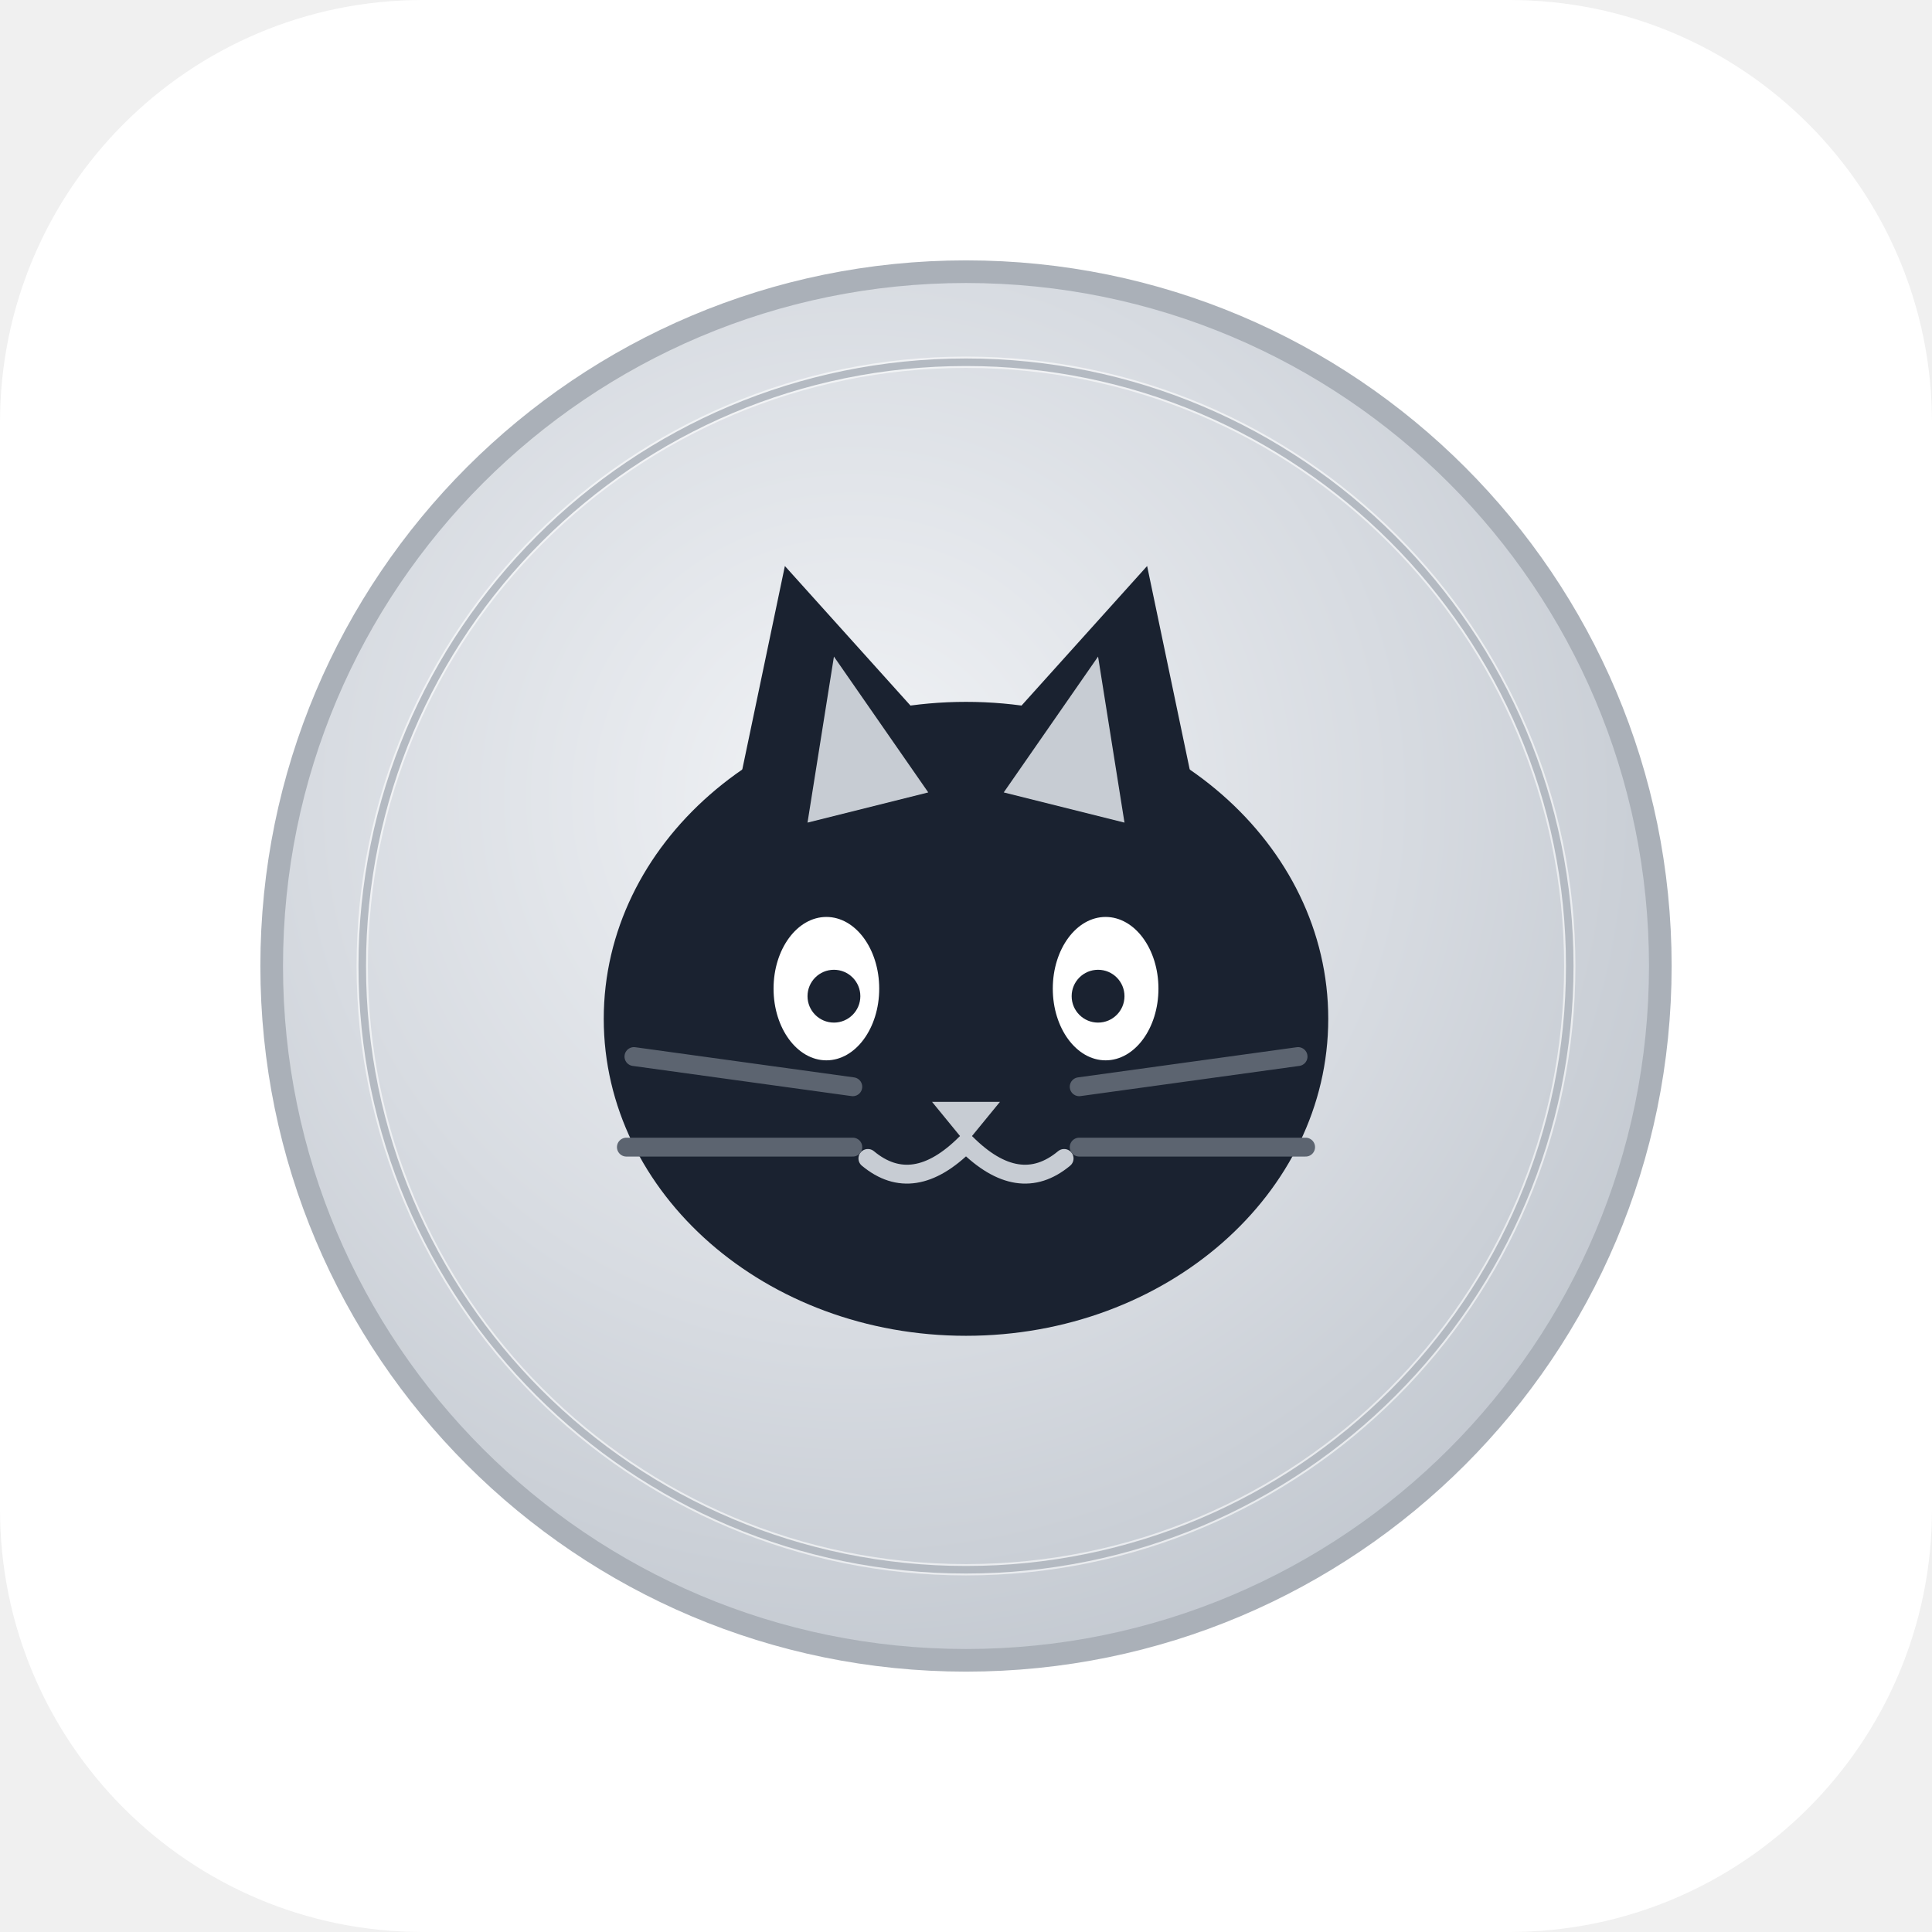
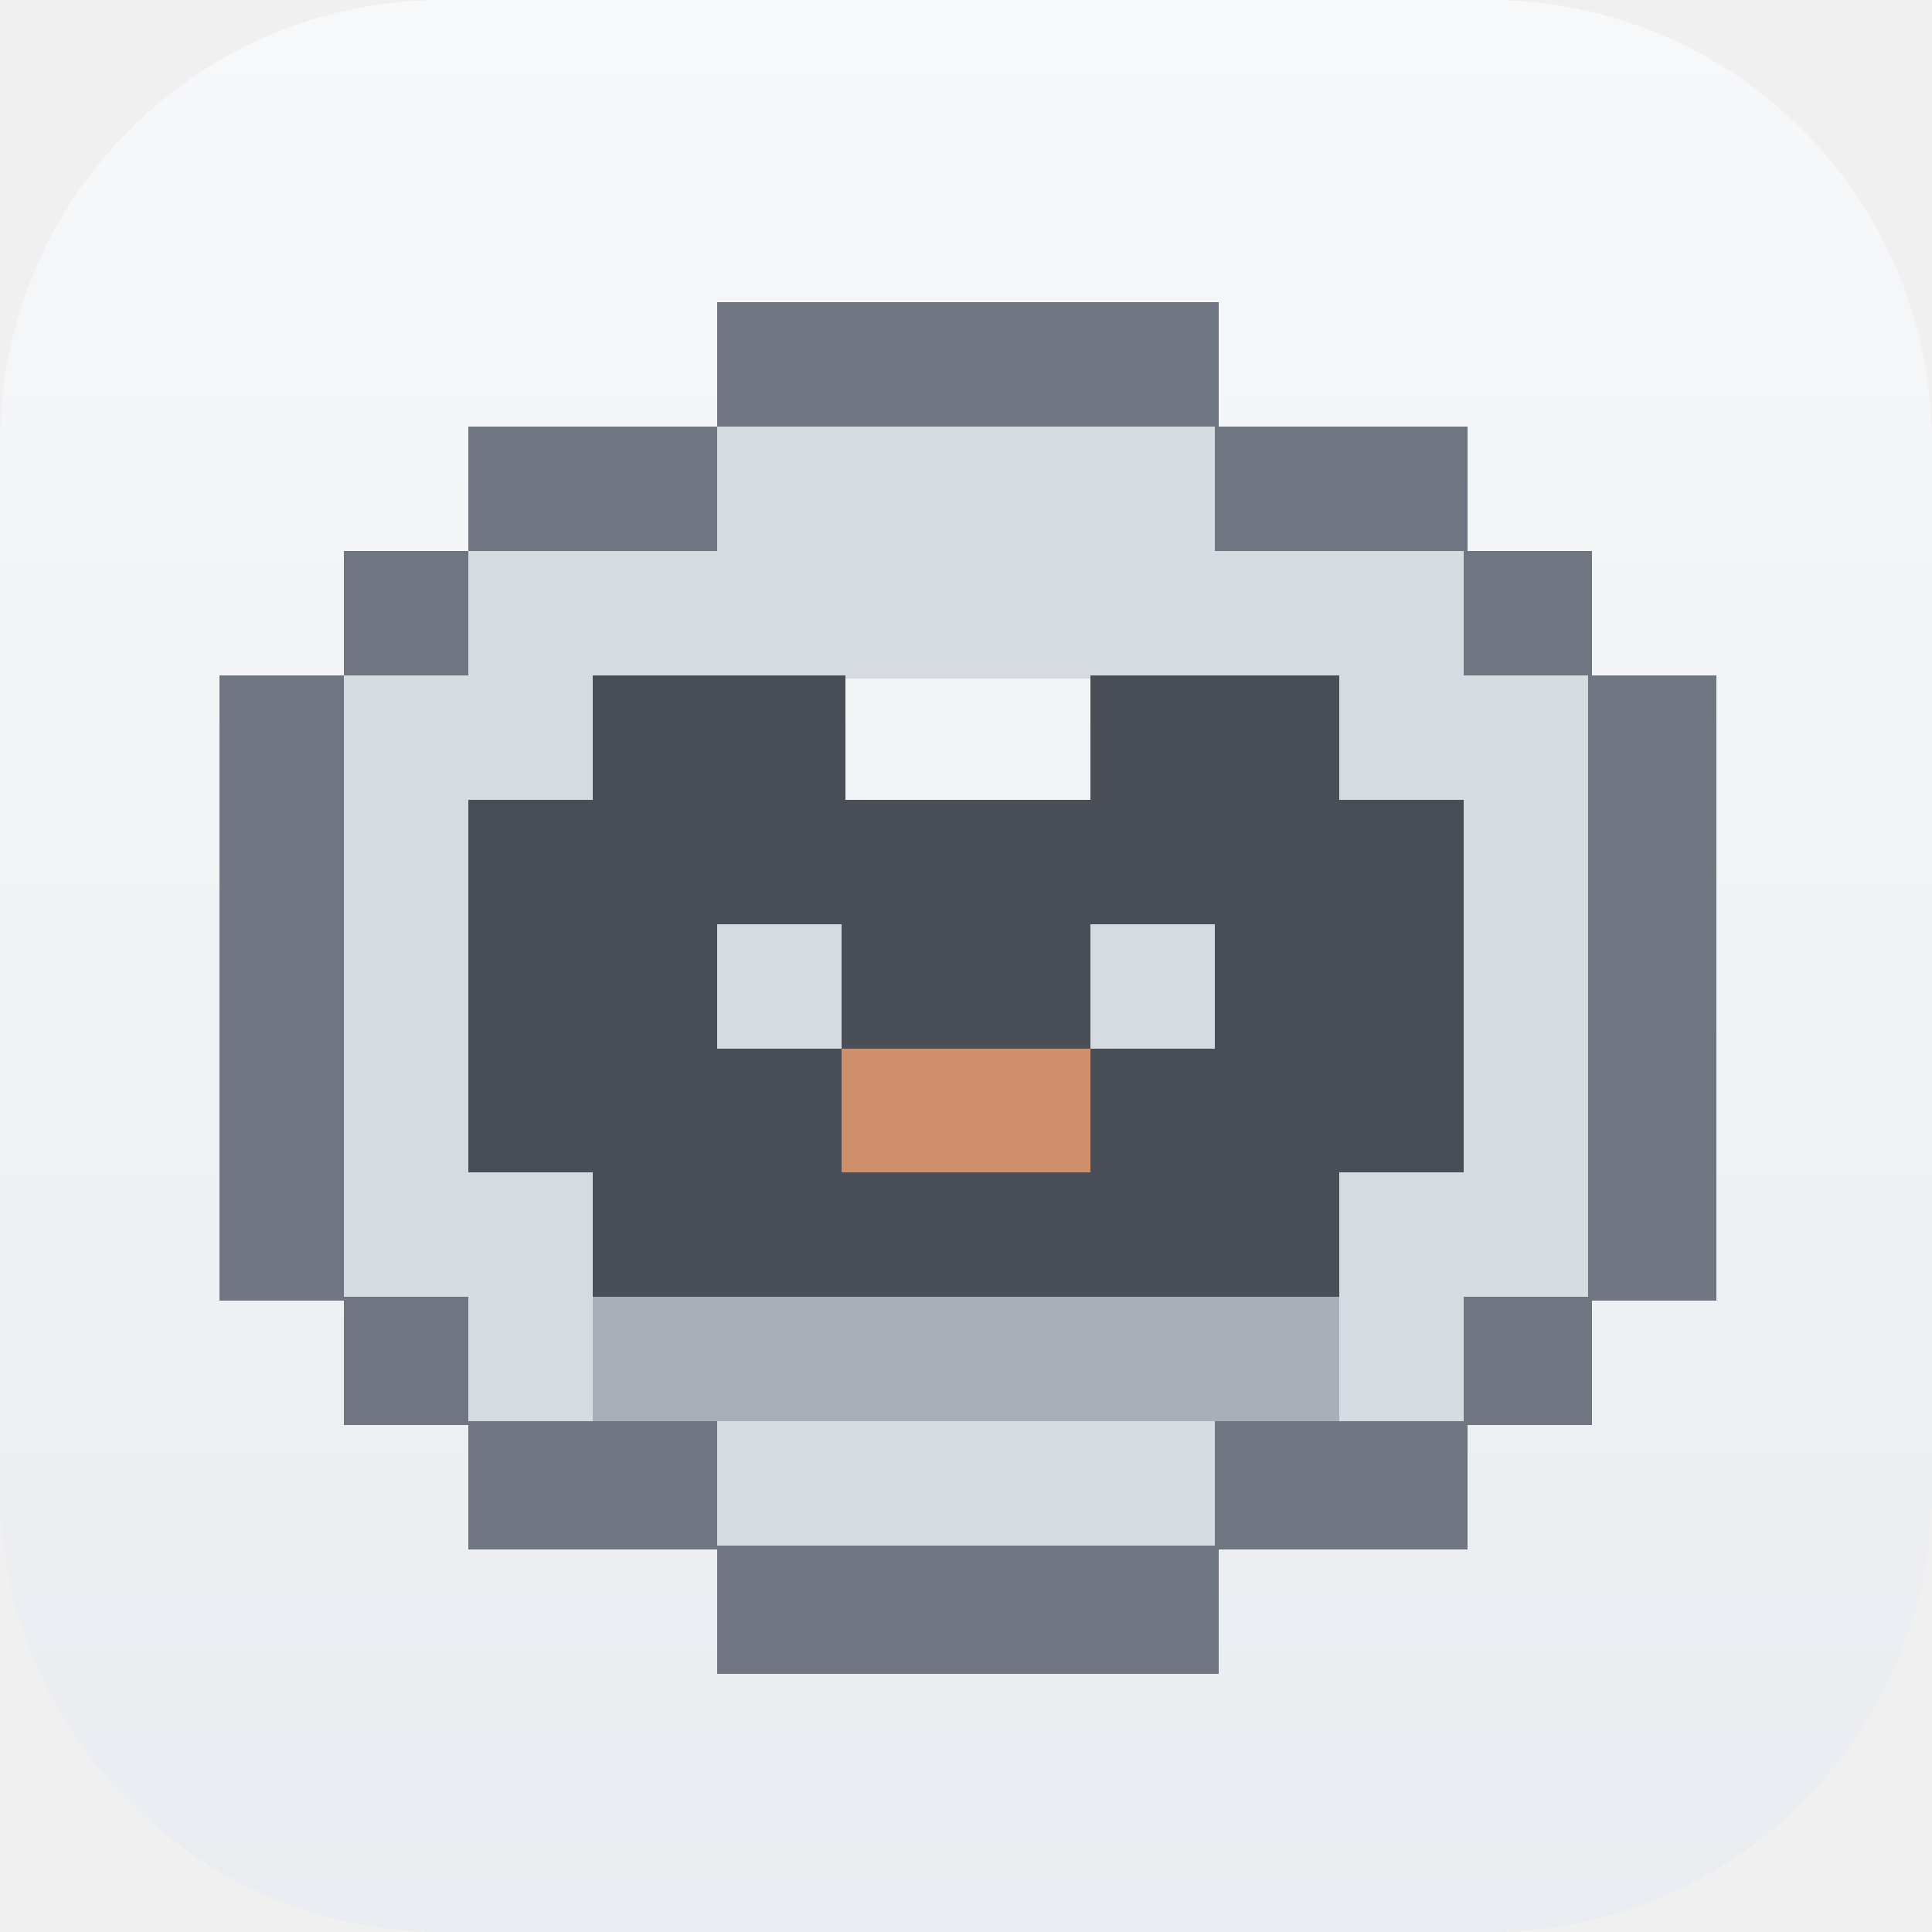
- <svg xmlns="http://www.w3.org/2000/svg" width="512" height="512" viewBox="0 0 512 512">
+ <svg xmlns="http://www.w3.org/2000/svg" viewBox="0 0 48 48" shape-rendering="crispEdges">
  <defs>
-     <radialGradient id="silver" cx="42%" cy="38%" r="70%">
-       <stop offset="0" stop-color="#F1F3F6" />
-       <stop offset="0.55" stop-color="#D7DBE1" />
-       <stop offset="1" stop-color="#BFC5CD" />
-     </radialGradient>
+     <linearGradient id="bg" x1="0" y1="0" x2="0" y2="1">
+       <stop offset="0" stop-color="#F7F8FA" />
+       <stop offset="1" stop-color="#E9ECF0" />
+     </linearGradient>
  </defs>
-   <rect width="512" height="512" rx="112" fill="#FFFFFF" />
-   <circle cx="256" cy="256" r="184" fill="url(#silver)" />
-   <circle cx="256" cy="256" r="184" fill="none" stroke="#AAB0B8" stroke-width="6" />
-   <circle cx="256" cy="256" r="160" fill="none" stroke="#FFFFFF" stroke-width="3" opacity=".6" />
-   <circle cx="256" cy="256" r="160" fill="none" stroke="#B4BAC2" stroke-width="2" />
-   <g fill="#1A2230">
-     <path d="M190 236 L208 150 L262 210 Z" />
-     <path d="M322 236 L304 150 L250 210 Z" />
-     <ellipse cx="256" cy="270" rx="96" ry="84" />
-   </g>
-   <g fill="#C7CCD3">
-     <path d="M214 218 L221 174 L246 210 Z" />
-     <path d="M298 218 L291 174 L266 210 Z" />
-   </g>
-   <g>
-     <ellipse cx="219" cy="262" rx="14" ry="19" fill="#FFFFFF" />
-     <ellipse cx="293" cy="262" rx="14" ry="19" fill="#FFFFFF" />
-     <circle cx="221" cy="264" r="7" fill="#1A2230" />
-     <circle cx="291" cy="264" r="7" fill="#1A2230" />
-   </g>
-   <path d="M247 292 L265 292 L256 303 Z" fill="#C7CCD3" />
-   <path d="M256 303 q-14 14 -26 4 M256 303 q14 14 26 4" fill="none" stroke="#C7CCD3" stroke-width="5" stroke-linecap="round" />
-   <g stroke="#5C6470" stroke-width="5" stroke-linecap="round">
-     <path d="M168 280 L226 288" />
-     <path d="M166 304 L226 304" />
-     <path d="M344 280 L286 288" />
-     <path d="M346 304 L286 304" />
-   </g>
+   <rect x="0" y="0" width="48" height="48" rx="11" fill="url(#bg)" />
+   <rect x="17.818" y="7.500" width="3.184" height="3.184" fill="#6f7681" />
+   <rect x="20.909" y="7.500" width="3.184" height="3.184" fill="#6f7681" />
+   <rect x="24.000" y="7.500" width="3.184" height="3.184" fill="#6f7681" />
+   <rect x="27.091" y="7.500" width="3.184" height="3.184" fill="#6f7681" />
+   <rect x="11.636" y="10.591" width="3.184" height="3.184" fill="#6f7681" />
+   <rect x="14.727" y="10.591" width="3.184" height="3.184" fill="#6f7681" />
+   <rect x="17.818" y="10.591" width="3.184" height="3.184" fill="#d6dbe1" />
+   <rect x="20.909" y="10.591" width="3.184" height="3.184" fill="#d6dbe1" />
+   <rect x="24.000" y="10.591" width="3.184" height="3.184" fill="#d6dbe1" />
+   <rect x="27.091" y="10.591" width="3.184" height="3.184" fill="#d6dbe1" />
+   <rect x="30.182" y="10.591" width="3.184" height="3.184" fill="#6f7681" />
+   <rect x="33.273" y="10.591" width="3.184" height="3.184" fill="#6f7681" />
+   <rect x="8.545" y="13.682" width="3.184" height="3.184" fill="#6f7681" />
+   <rect x="11.636" y="13.682" width="3.184" height="3.184" fill="#d6dbe1" />
+   <rect x="14.727" y="13.682" width="3.184" height="3.184" fill="#d6dbe1" />
+   <rect x="17.818" y="13.682" width="3.184" height="3.184" fill="#d6dbe1" />
+   <rect x="20.909" y="13.682" width="3.184" height="3.184" fill="#d6dbe1" />
+   <rect x="24.000" y="13.682" width="3.184" height="3.184" fill="#d6dbe1" />
+   <rect x="27.091" y="13.682" width="3.184" height="3.184" fill="#d6dbe1" />
+   <rect x="30.182" y="13.682" width="3.184" height="3.184" fill="#d6dbe1" />
+   <rect x="33.273" y="13.682" width="3.184" height="3.184" fill="#d6dbe1" />
+   <rect x="36.364" y="13.682" width="3.184" height="3.184" fill="#6f7681" />
+   <rect x="5.455" y="16.773" width="3.184" height="3.184" fill="#6f7681" />
+   <rect x="8.545" y="16.773" width="3.184" height="3.184" fill="#d6dbe1" />
+   <rect x="11.636" y="16.773" width="3.184" height="3.184" fill="#d6dbe1" />
+   <rect x="14.727" y="16.773" width="3.184" height="3.184" fill="#4a4f57" />
+   <rect x="17.818" y="16.773" width="3.184" height="3.184" fill="#4a4f57" />
+   <rect x="27.091" y="16.773" width="3.184" height="3.184" fill="#4a4f57" />
+   <rect x="30.182" y="16.773" width="3.184" height="3.184" fill="#4a4f57" />
+   <rect x="33.273" y="16.773" width="3.184" height="3.184" fill="#d6dbe1" />
+   <rect x="36.364" y="16.773" width="3.184" height="3.184" fill="#d6dbe1" />
+   <rect x="39.455" y="16.773" width="3.184" height="3.184" fill="#6f7681" />
+   <rect x="5.455" y="19.864" width="3.184" height="3.184" fill="#6f7681" />
+   <rect x="8.545" y="19.864" width="3.184" height="3.184" fill="#d6dbe1" />
+   <rect x="11.636" y="19.864" width="3.184" height="3.184" fill="#4a4f57" />
+   <rect x="14.727" y="19.864" width="3.184" height="3.184" fill="#4a4f57" />
+   <rect x="17.818" y="19.864" width="3.184" height="3.184" fill="#4a4f57" />
+   <rect x="20.909" y="19.864" width="3.184" height="3.184" fill="#4a4f57" />
+   <rect x="24.000" y="19.864" width="3.184" height="3.184" fill="#4a4f57" />
+   <rect x="27.091" y="19.864" width="3.184" height="3.184" fill="#4a4f57" />
+   <rect x="30.182" y="19.864" width="3.184" height="3.184" fill="#4a4f57" />
+   <rect x="33.273" y="19.864" width="3.184" height="3.184" fill="#4a4f57" />
+   <rect x="36.364" y="19.864" width="3.184" height="3.184" fill="#d6dbe1" />
+   <rect x="39.455" y="19.864" width="3.184" height="3.184" fill="#6f7681" />
+   <rect x="5.455" y="22.955" width="3.184" height="3.184" fill="#6f7681" />
+   <rect x="8.545" y="22.955" width="3.184" height="3.184" fill="#d6dbe1" />
+   <rect x="11.636" y="22.955" width="3.184" height="3.184" fill="#4a4f57" />
+   <rect x="14.727" y="22.955" width="3.184" height="3.184" fill="#4a4f57" />
+   <rect x="17.818" y="22.955" width="3.184" height="3.184" fill="#d6dbe1" />
+   <rect x="20.909" y="22.955" width="3.184" height="3.184" fill="#4a4f57" />
+   <rect x="24.000" y="22.955" width="3.184" height="3.184" fill="#4a4f57" />
+   <rect x="27.091" y="22.955" width="3.184" height="3.184" fill="#d6dbe1" />
+   <rect x="30.182" y="22.955" width="3.184" height="3.184" fill="#4a4f57" />
+   <rect x="33.273" y="22.955" width="3.184" height="3.184" fill="#4a4f57" />
+   <rect x="36.364" y="22.955" width="3.184" height="3.184" fill="#d6dbe1" />
+   <rect x="39.455" y="22.955" width="3.184" height="3.184" fill="#6f7681" />
+   <rect x="5.455" y="26.045" width="3.184" height="3.184" fill="#6f7681" />
+   <rect x="8.545" y="26.045" width="3.184" height="3.184" fill="#d6dbe1" />
+   <rect x="11.636" y="26.045" width="3.184" height="3.184" fill="#4a4f57" />
+   <rect x="14.727" y="26.045" width="3.184" height="3.184" fill="#4a4f57" />
+   <rect x="17.818" y="26.045" width="3.184" height="3.184" fill="#4a4f57" />
+   <rect x="20.909" y="26.045" width="3.184" height="3.184" fill="#cf8f6c" />
+   <rect x="24.000" y="26.045" width="3.184" height="3.184" fill="#cf8f6c" />
+   <rect x="27.091" y="26.045" width="3.184" height="3.184" fill="#4a4f57" />
+   <rect x="30.182" y="26.045" width="3.184" height="3.184" fill="#4a4f57" />
+   <rect x="33.273" y="26.045" width="3.184" height="3.184" fill="#4a4f57" />
+   <rect x="36.364" y="26.045" width="3.184" height="3.184" fill="#d6dbe1" />
+   <rect x="39.455" y="26.045" width="3.184" height="3.184" fill="#6f7681" />
+   <rect x="5.455" y="29.136" width="3.184" height="3.184" fill="#6f7681" />
+   <rect x="8.545" y="29.136" width="3.184" height="3.184" fill="#d6dbe1" />
+   <rect x="11.636" y="29.136" width="3.184" height="3.184" fill="#d6dbe1" />
+   <rect x="14.727" y="29.136" width="3.184" height="3.184" fill="#4a4f57" />
+   <rect x="17.818" y="29.136" width="3.184" height="3.184" fill="#4a4f57" />
+   <rect x="20.909" y="29.136" width="3.184" height="3.184" fill="#4a4f57" />
+   <rect x="24.000" y="29.136" width="3.184" height="3.184" fill="#4a4f57" />
+   <rect x="27.091" y="29.136" width="3.184" height="3.184" fill="#4a4f57" />
+   <rect x="30.182" y="29.136" width="3.184" height="3.184" fill="#4a4f57" />
+   <rect x="33.273" y="29.136" width="3.184" height="3.184" fill="#d6dbe1" />
+   <rect x="36.364" y="29.136" width="3.184" height="3.184" fill="#d6dbe1" />
+   <rect x="39.455" y="29.136" width="3.184" height="3.184" fill="#6f7681" />
+   <rect x="8.545" y="32.227" width="3.184" height="3.184" fill="#6f7681" />
+   <rect x="11.636" y="32.227" width="3.184" height="3.184" fill="#d6dbe1" />
+   <rect x="14.727" y="32.227" width="3.184" height="3.184" fill="#a8afb8" />
+   <rect x="17.818" y="32.227" width="3.184" height="3.184" fill="#a8afb8" />
+   <rect x="20.909" y="32.227" width="3.184" height="3.184" fill="#a8afb8" />
+   <rect x="24.000" y="32.227" width="3.184" height="3.184" fill="#a8afb8" />
+   <rect x="27.091" y="32.227" width="3.184" height="3.184" fill="#a8afb8" />
+   <rect x="30.182" y="32.227" width="3.184" height="3.184" fill="#a8afb8" />
+   <rect x="33.273" y="32.227" width="3.184" height="3.184" fill="#d6dbe1" />
+   <rect x="36.364" y="32.227" width="3.184" height="3.184" fill="#6f7681" />
+   <rect x="11.636" y="35.318" width="3.184" height="3.184" fill="#6f7681" />
+   <rect x="14.727" y="35.318" width="3.184" height="3.184" fill="#6f7681" />
+   <rect x="17.818" y="35.318" width="3.184" height="3.184" fill="#d6dbe1" />
+   <rect x="20.909" y="35.318" width="3.184" height="3.184" fill="#d6dbe1" />
+   <rect x="24.000" y="35.318" width="3.184" height="3.184" fill="#d6dbe1" />
+   <rect x="27.091" y="35.318" width="3.184" height="3.184" fill="#d6dbe1" />
+   <rect x="30.182" y="35.318" width="3.184" height="3.184" fill="#6f7681" />
+   <rect x="33.273" y="35.318" width="3.184" height="3.184" fill="#6f7681" />
+   <rect x="17.818" y="38.409" width="3.184" height="3.184" fill="#6f7681" />
+   <rect x="20.909" y="38.409" width="3.184" height="3.184" fill="#6f7681" />
+   <rect x="24.000" y="38.409" width="3.184" height="3.184" fill="#6f7681" />
+   <rect x="27.091" y="38.409" width="3.184" height="3.184" fill="#6f7681" />
</svg>
